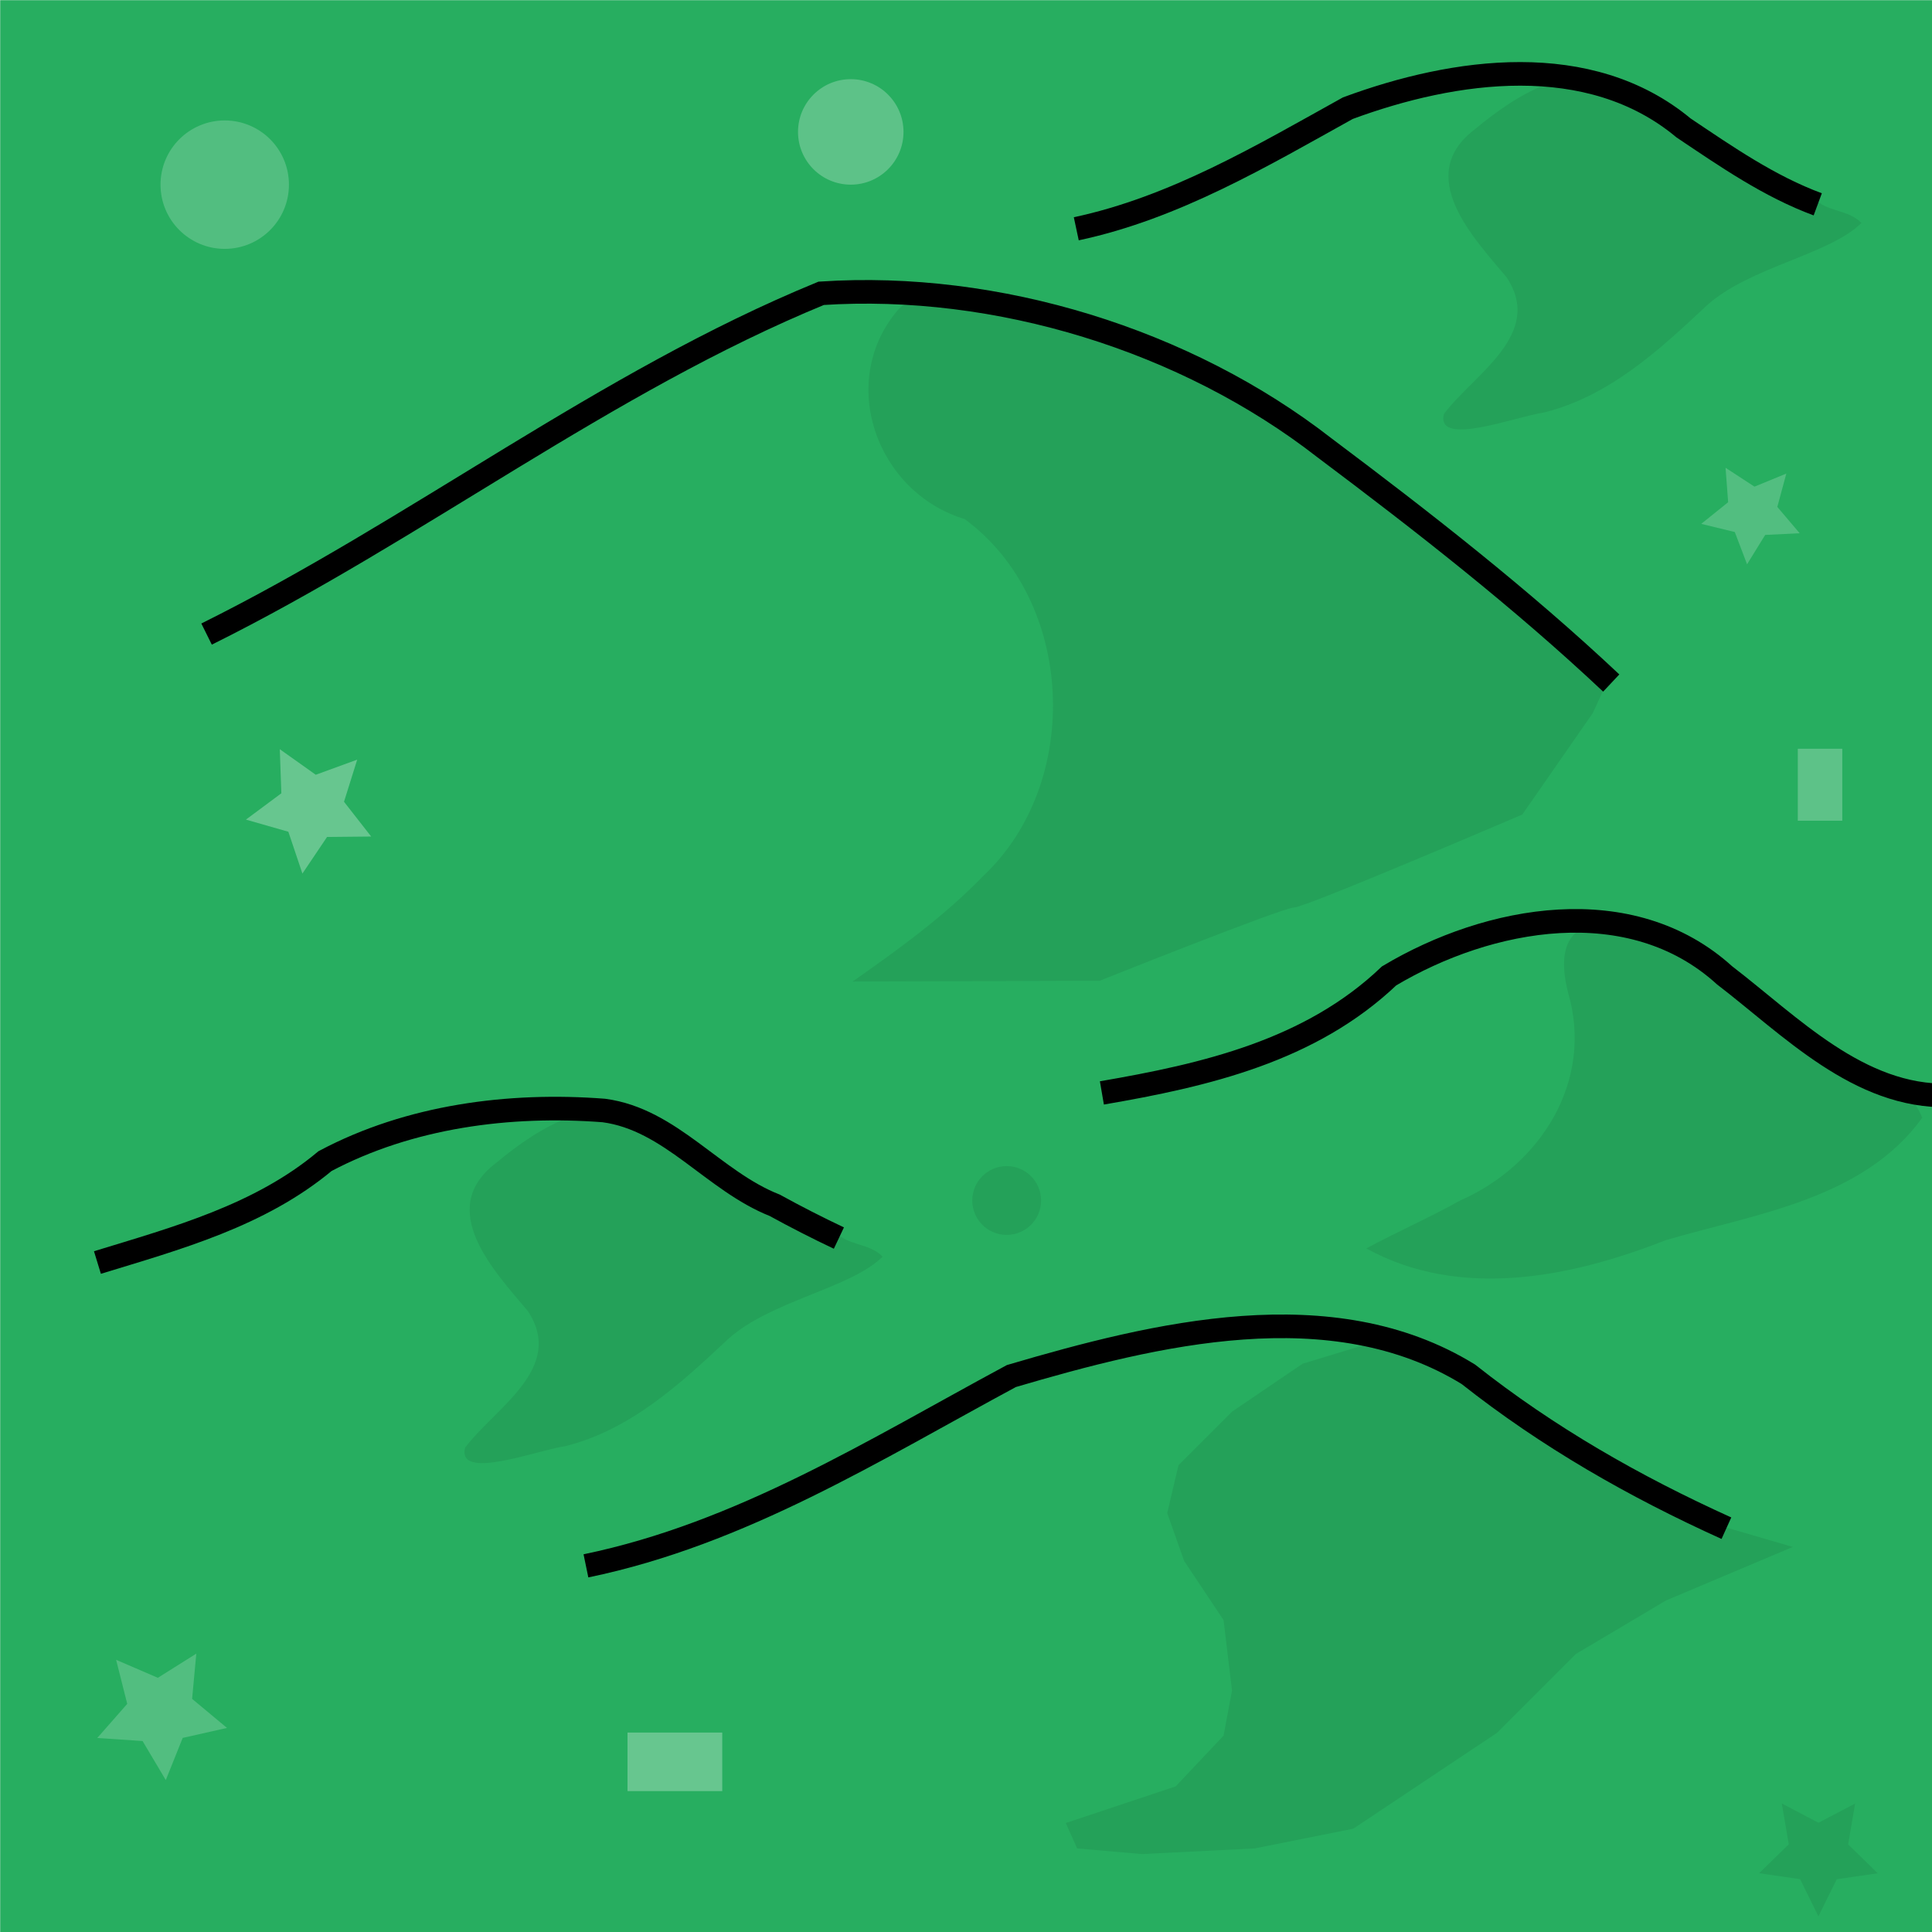
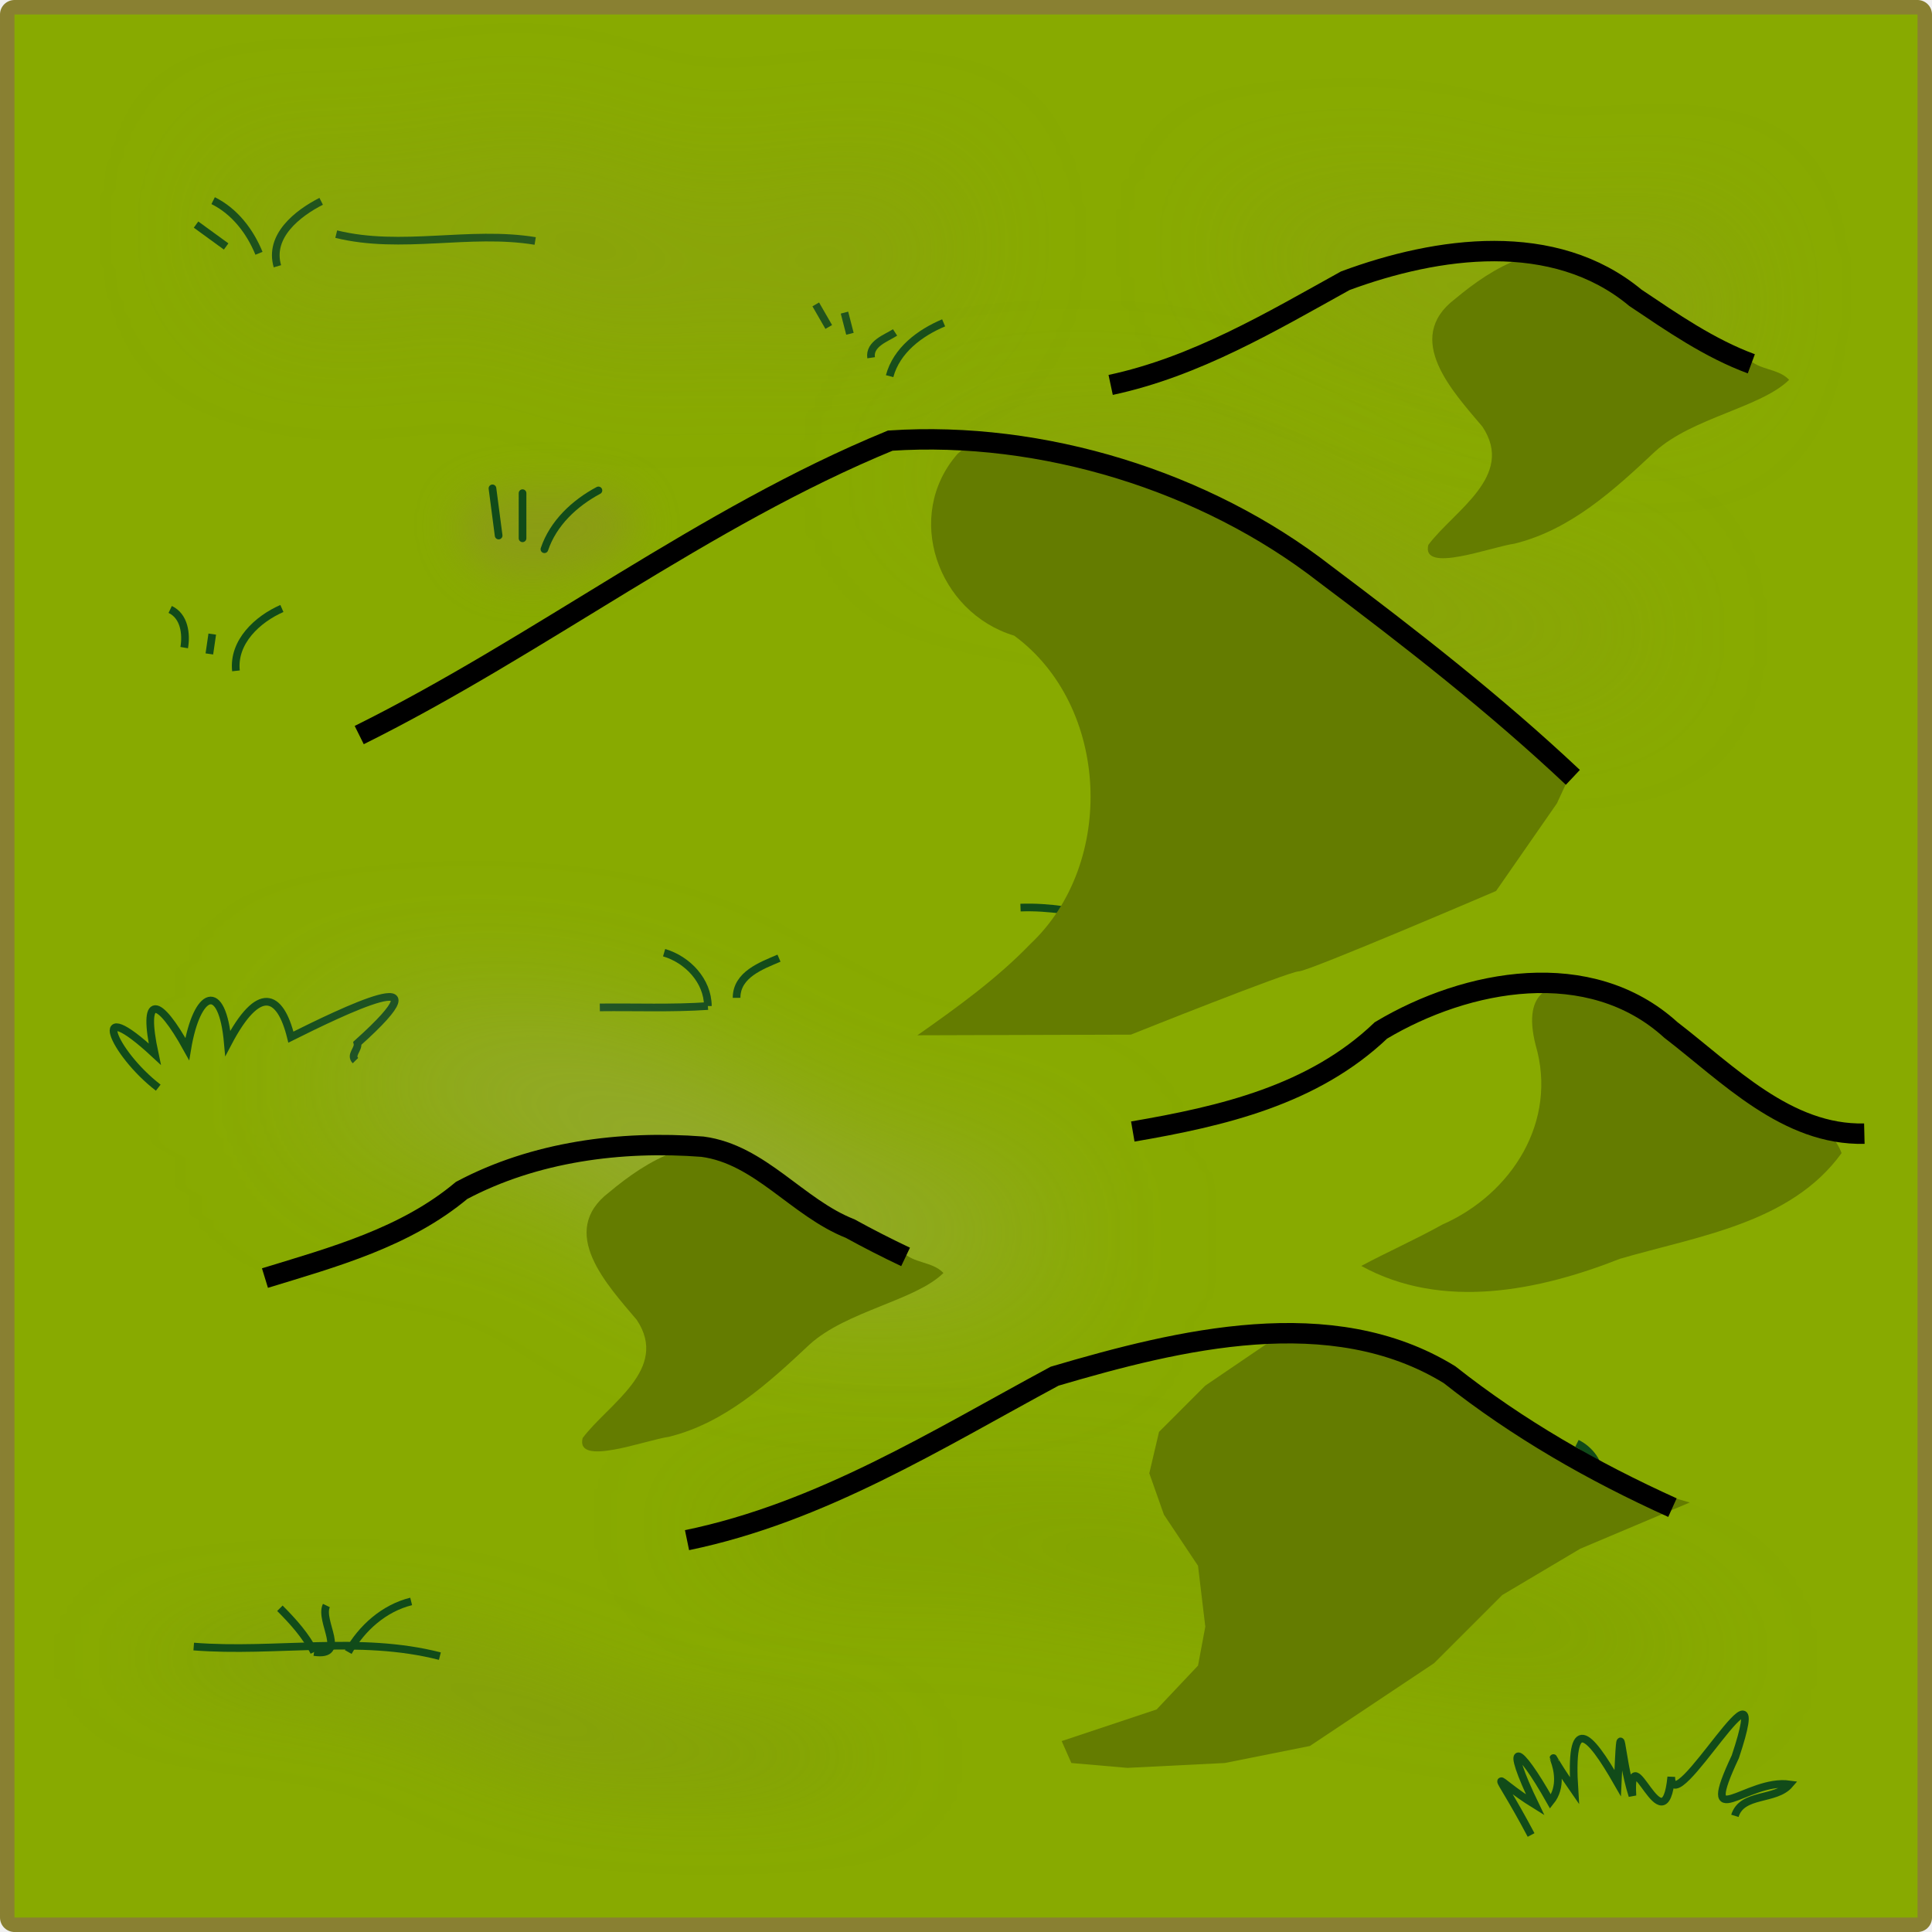
- <svg xmlns="http://www.w3.org/2000/svg" width="163.645" height="163.645" viewBox="0 0 43.298 43.298" version="1.1" id="svg834">
+ <svg xmlns="http://www.w3.org/2000/svg" width="252.277" height="252.277" viewBox="0 0 66.748 66.748" version="1.1" id="svg834">
  <defs id="defs828">
-     </defs>
-   <g id="layer1" transform="translate(188.1094,-117.9557)">
-     <rect style="opacity:1;fill:#27ae60;fill-opacity:1;stroke:none;stroke-width:0.271;stroke-linecap:round;stroke-linejoin:round;stroke-miterlimit:4;stroke-dasharray:none;paint-order:stroke fill markers" id="rect900" width="43.316" height="43.316" x="-188.105" y="117.96" />
-     <path style="fill:#24a159;fill-opacity:1;stroke:none;stroke-width:0.399px;stroke-linecap:butt;stroke-linejoin:miter;stroke-opacity:1" d="m -167.96,124.872 c -1.409,1.609 -0.516,4.118 1.469,4.716 2.477,1.821 2.646,5.902 0.418,7.998 -0.872,0.903 -1.906,1.649 -2.929,2.367 l 5.537,-0.017 c 0,0 4.105,-1.642 4.357,-1.642 0.253,0 5.115,-2.084 5.115,-2.084 l 1.579,-2.273 0.379,-0.821 -3.536,-3.031 -2.905,-2.273 -2.463,-1.389 -3.536,-1.263 -3.157,-0.568 z" id="path925" />
-     <path style="fill:#24a159;fill-opacity:1;stroke:none;stroke-width:0.325px;stroke-linecap:butt;stroke-linejoin:miter;stroke-opacity:1" d="m -157.49,145.934 c 2.1,1.157 4.6,0.647 6.711,-0.185 2.019,-0.591 4.43,-0.917 5.748,-2.742 -0.535,-1.4 -2.965,-1.282 -3.762,-2.804 -1.069,-1.064 -4.899,-2.872 -4.174,-0.001 0.582,1.981 -0.617,3.867 -2.422,4.66 -0.687,0.383 -1.408,0.7 -2.101,1.072 z" id="path987" />
-     <path style="fill:none;stroke:#000000;stroke-width:0.529;stroke-linecap:butt;stroke-linejoin:miter;stroke-opacity:1;stroke-miterlimit:4;stroke-dasharray:none" d="m -163.415,142.449 c 2.325,-0.399 4.676,-0.944 6.437,-2.623 2.233,-1.333 5.417,-1.923 7.517,-0.013 1.482,1.137 3.011,2.741 5.021,2.692" id="path933" />
-     <path style="fill:none;stroke:#000000;stroke-width:0.529;stroke-linecap:butt;stroke-linejoin:miter;stroke-opacity:1;stroke-miterlimit:4;stroke-dasharray:none" d="m -183.48,132.166 c 4.702,-2.334 8.928,-5.647 13.774,-7.637 3.945,-0.26 8.175,1.046 11.277,3.461 2.217,1.664 4.408,3.372 6.429,5.273" id="path917" />
-     <path style="fill:#24a159;fill-opacity:1;stroke:none;stroke-width:0.325px;stroke-linecap:butt;stroke-linejoin:miter;stroke-opacity:1" d="m -147.458,122.394 c -1.52,-0.515 -2.683,-1.652 -3.995,-2.47 -1.29,-0.713 -2.619,0.107 -3.606,0.931 -1.358,1.033 -0.045,2.413 0.713,3.314 0.853,1.282 -0.739,2.176 -1.404,3.065 -0.189,0.756 1.638,0.048 2.237,-0.032 1.465,-0.364 2.586,-1.398 3.651,-2.397 0.958,-0.869 2.744,-1.136 3.469,-1.852 -0.286,-0.305 -0.786,-0.244 -1.065,-0.557 z" id="path999" />
-     <path style="fill:none;stroke:#000000;stroke-width:0.529;stroke-linecap:butt;stroke-linejoin:miter;stroke-miterlimit:4;stroke-dasharray:none;stroke-opacity:1" d="m -163.989,123.083 c 2.206,-0.471 4.153,-1.63 6.086,-2.703 2.39,-0.884 5.413,-1.314 7.524,0.443 0.958,0.642 1.918,1.309 3.007,1.712" id="path950" />
-     <path style="fill:#24a159;fill-opacity:1;stroke:none;stroke-width:0.325px;stroke-linecap:butt;stroke-linejoin:miter;stroke-opacity:1" d="m -164.224,158.811 2.463,-0.821 1.073,-1.137 0.189,-1.01 -0.189,-1.579 -0.884,-1.326 -0.379,-1.073 0.253,-1.073 1.2,-1.2 1.579,-1.073 1.452,-0.442 1.389,0.316 1.263,0.758 1.2,0.884 1.579,0.884 1.2,0.505 1.389,0.758 1.516,0.442 -2.842,1.2 -2.021,1.2 -1.768,1.768 -3.22,2.147 -2.21,0.442 -2.526,0.126 -1.452,-0.126 z" id="path1006" />
-     <path style="fill:none;stroke:#000000;stroke-width:0.529;stroke-linecap:butt;stroke-linejoin:miter;stroke-opacity:1;stroke-miterlimit:4;stroke-dasharray:none" d="m -174.978,153.048 c 3.486,-0.721 6.477,-2.608 9.535,-4.254 3.224,-0.949 7.181,-1.923 10.241,-0.039 1.781,1.407 3.716,2.514 5.783,3.449" id="path983" />
-     <path id="path1013" d="m -169.394,145.56 c -1.52,-0.515 -2.683,-1.652 -3.995,-2.47 -1.29,-0.713 -2.619,0.107 -3.606,0.931 -1.358,1.033 -0.045,2.413 0.713,3.314 0.853,1.282 -0.739,2.176 -1.404,3.065 -0.189,0.756 1.638,0.048 2.237,-0.032 1.465,-0.364 2.586,-1.398 3.651,-2.397 0.958,-0.869 2.744,-1.136 3.469,-1.852 -0.286,-0.305 -0.786,-0.244 -1.065,-0.557 z" style="fill:#24a159;fill-opacity:1;stroke:none;stroke-width:0.325px;stroke-linecap:butt;stroke-linejoin:miter;stroke-opacity:1" />
-     <path id="path1015" d="m -185.926,146.25 c 1.787,-0.547 3.638,-1.05 5.101,-2.273 1.894,-1.006 4.13,-1.297 6.248,-1.134 1.5,0.199 2.454,1.582 3.831,2.125 0.471,0.259 0.951,0.504 1.437,0.734" style="fill:none;stroke:#000000;stroke-width:0.529;stroke-linecap:butt;stroke-linejoin:miter;stroke-opacity:1;stroke-miterlimit:4;stroke-dasharray:none" />
-     <path style="opacity:0.3;fill:#ffffff;fill-opacity:1;stroke:none;stroke-width:0.266;stroke-linecap:round;stroke-linejoin:round;stroke-miterlimit:4;stroke-dasharray:none;paint-order:stroke fill markers" id="path1017" d="m -179.791,136.703 -0.989,0.01 -0.552,0.82 -0.315,-0.937 -0.951,-0.272 0.794,-0.59 -0.035,-0.988 0.806,0.573 0.929,-0.339 -0.296,0.944 z" />
-     <path style="opacity:0.2;fill:#ffffff;fill-opacity:1;stroke:none;stroke-width:0.529;stroke-linecap:round;stroke-linejoin:round;stroke-miterlimit:4;stroke-dasharray:none;paint-order:stroke fill markers" id="path1019" d="m -183.022,156.68 -0.993,0.224 -0.379,0.945 -0.52,-0.875 -1.016,-0.068 0.672,-0.765 -0.249,-0.987 0.935,0.403 0.862,-0.542 -0.094,1.014 z" />
-     <path style="opacity:0.2;fill:#ffffff;fill-opacity:1;stroke:none;stroke-width:0.529;stroke-linecap:round;stroke-linejoin:round;stroke-miterlimit:4;stroke-dasharray:none;paint-order:stroke fill markers" id="path1021" d="m -148.076,128.569 -0.202,0.747 0.501,0.59 -0.773,0.038 -0.406,0.658 -0.275,-0.723 -0.752,-0.183 0.603,-0.485 -0.058,-0.772 0.648,0.423 z" />
-     <path style="opacity:1;fill:#24a159;fill-opacity:1;stroke:none;stroke-width:0.529;stroke-linecap:round;stroke-linejoin:round;stroke-miterlimit:4;stroke-dasharray:none;paint-order:stroke fill markers" id="path1023" d="m -146.534,158.375 -0.157,0.915 0.664,0.648 -0.919,0.133 -0.411,0.832 -0.41,-0.833 -0.919,-0.134 0.665,-0.648 -0.157,-0.915 0.822,0.432 z" />
-     <circle style="opacity:0.2;fill:#ffffff;fill-opacity:1;stroke:none;stroke-width:0.529;stroke-linecap:round;stroke-linejoin:round;stroke-miterlimit:4;stroke-dasharray:none;paint-order:stroke fill markers" id="path1025" cx="-183.073" cy="122.094" r="1.439" />
-     <circle style="opacity:0.25;fill:#ffffff;fill-opacity:1;stroke:none;stroke-width:0.529;stroke-linecap:round;stroke-linejoin:round;stroke-miterlimit:4;stroke-dasharray:none;paint-order:stroke fill markers" id="path1027" cx="-169.043" cy="120.912" r="1.182" />
-     <circle style="opacity:1;fill:#24a159;fill-opacity:1;stroke:none;stroke-width:0.529;stroke-linecap:round;stroke-linejoin:round;stroke-miterlimit:4;stroke-dasharray:none;paint-order:stroke fill markers" id="path1029" cx="-165.549" cy="144.86" r="0.771" />
-     <rect style="opacity:0.3;fill:#ffffff;fill-opacity:1;stroke:none;stroke-width:0.255;stroke-linecap:round;stroke-linejoin:round;stroke-miterlimit:4;stroke-dasharray:none;paint-order:stroke fill markers" id="rect1047" width="2.123" height="1.312" x="-174.046" y="156.784" />
-     <rect style="opacity:0.25;fill:#ffffff;fill-opacity:1;stroke:none;stroke-width:0.285;stroke-linecap:round;stroke-linejoin:round;stroke-miterlimit:4;stroke-dasharray:none;paint-order:stroke fill markers" id="rect1049" width="0.997" height="1.613" x="-147.819" y="134.736" />
+     <filter height="2.11" y="-0.555" width="1.462" x="-0.231" id="filter2129" style="color-interpolation-filters:sRGB">
+       <feGaussianBlur id="feGaussianBlur2131" stdDeviation="0.708" />
+     </filter>
+     <filter height="2.529" y="-0.765" width="1.437" x="-0.218" id="filter2593" style="color-interpolation-filters:sRGB">
+       <feGaussianBlur id="feGaussianBlur2595" stdDeviation="2.361" />
+     </filter>
+     <filter height="2.483" y="-0.741" width="1.45" x="-0.225" id="filter2597" style="color-interpolation-filters:sRGB">
+       <feGaussianBlur id="feGaussianBlur2599" stdDeviation="2.361" />
+     </filter>
+     <filter height="3.393" y="-1.197" width="1.395" x="-0.197" id="filter2601" style="color-interpolation-filters:sRGB">
+       <feGaussianBlur id="feGaussianBlur2603" stdDeviation="2.361" />
+     </filter>
+     <filter height="3.142" y="-1.071" width="1.533" x="-0.267" id="filter2613" style="color-interpolation-filters:sRGB">
+       <feGaussianBlur id="feGaussianBlur2615" stdDeviation="2.361" />
+     </filter>
+     <filter height="2.514" y="-0.757" width="1.399" x="-0.199" id="filter3900" style="color-interpolation-filters:sRGB">
+       <feGaussianBlur id="feGaussianBlur3902" stdDeviation="2.834" />
+     </filter>
+     <filter height="2.759" y="-0.88" width="1.533" x="-0.267" id="filter3976" style="color-interpolation-filters:sRGB">
+       <feGaussianBlur id="feGaussianBlur3978" stdDeviation="2.801" />
+     </filter>
+   </defs>
+   <g id="layer1" transform="translate(209.9538,-109.5544)">
+     <g transform="translate(-277.9567,13.87063)" id="layer1-9">
+       <rect ry="0" y="96.184" x="68.503" height="65.748" width="65.748" id="rect826" style="opacity:1;fill:#88aa00;fill-opacity:1;stroke:#898032;stroke-width:1;stroke-linecap:round;stroke-linejoin:round;stroke-miterlimit:4;stroke-dasharray:none;stroke-opacity:1;paint-order:stroke fill markers" />
+       <path id="path828" d="m 99.597,111.697 c 4.283,-0.633 9.108,-1.291 12.887,1.352 3.268,1.598 6.67,4.037 10.506,3.212 2.735,0.051 1.559,3.574 -0.7,2.188 -4.292,0.388 -9.026,-0.2 -12.273,-3.288 -3.06,-2.222 -8.224,-1.045 -10.651,-3.29 l 0.232,-0.174 z" style="opacity:0.337;fill:#8d8a2f;fill-opacity:1;stroke:none;stroke-width:0.265px;stroke-linecap:butt;stroke-linejoin:miter;stroke-opacity:1;filter:url(#filter2597)" />
+       <path id="path1093" d="m 84.383,115.052 c 1.698,1.864 8.066,-0.692 4.691,-2.384 -1.533,-0.223 -7.129,-0.652 -4.691,2.384 z" style="opacity:0.427;fill:#8e8b2e;fill-opacity:1;stroke:none;stroke-width:0.265px;stroke-linecap:butt;stroke-linejoin:miter;stroke-opacity:1;filter:url(#filter2129)" />
+       <path id="path1078" d="m 85.017,112.556 c 0.071,0.543 0.142,1.087 0.213,1.63" style="fill:none;fill-opacity:1;stroke:#114b19;stroke-width:0.265;stroke-linecap:round;stroke-linejoin:miter;stroke-miterlimit:4;stroke-dasharray:none;stroke-opacity:1" />
+       <path id="path1080" d="m 86.056,112.722 c 0,0.52 0,1.039 0,1.559" style="fill:none;fill-opacity:1;stroke:#114b19;stroke-width:0.265;stroke-linecap:round;stroke-linejoin:miter;stroke-miterlimit:4;stroke-dasharray:none;stroke-opacity:1" />
+       <path id="path1082" d="m 86.812,114.659 c 0.304,-0.902 1.043,-1.593 1.866,-2.032" style="fill:none;fill-opacity:1;stroke:#114b19;stroke-width:0.265;stroke-linecap:round;stroke-linejoin:miter;stroke-miterlimit:4;stroke-dasharray:none;stroke-opacity:1" />
+       <path transform="matrix(0.9063631,0,0,0.6488001,11.57936,54.99994)" style="opacity:0.337;fill:#8d8a2f;fill-opacity:1;stroke:#114b19;stroke-width:0.265px;stroke-linecap:butt;stroke-linejoin:miter;stroke-opacity:1;filter:url(#filter2593)" d="m 68.861,150.451 c 3.967,-0.394 8.326,-1.494 11.908,0.918 3.416,1.207 6.242,4.15 10.093,3.708 2.604,-0.453 5.955,2.56 1.505,2.003 -4.421,0.363 -9.091,0.545 -12.482,-2.918 -3.277,-1.793 -7.029,-1.993 -10.576,-2.76 -0.518,0.168 -1.072,-0.753 -0.448,-0.952 z" id="path1769" />
+       <path id="path1675" d="m 103.26,127.04 c 3.96,-0.142 7.799,3.009 11.721,1.114 0.346,-0.108 0.692,-0.216 1.041,-0.312" style="fill:none;stroke:#114b19;stroke-width:0.265;stroke-linecap:butt;stroke-linejoin:miter;stroke-miterlimit:4;stroke-dasharray:none;stroke-opacity:1" />
+       <path id="path1689" d="m 74.696,152.57 c 2.831,0.223 5.715,-0.385 8.504,0.331" style="fill:none;stroke:#114b19;stroke-width:0.265;stroke-linecap:butt;stroke-linejoin:miter;stroke-miterlimit:4;stroke-dasharray:none;stroke-opacity:1" />
+       <path id="path1691" d="m 77.673,151.247 c 0.451,0.454 0.89,0.936 1.181,1.512" style="fill:none;stroke:#114b19;stroke-width:0.265;stroke-linecap:butt;stroke-linejoin:miter;stroke-miterlimit:4;stroke-dasharray:none;stroke-opacity:1" />
+       <path id="path1693" d="m 79.279,151.153 c -0.263,0.539 0.763,1.778 -0.425,1.606" style="fill:none;stroke:#114b19;stroke-width:0.265;stroke-linecap:butt;stroke-linejoin:miter;stroke-miterlimit:4;stroke-dasharray:none;stroke-opacity:1" />
+       <path id="path1695" d="m 80.035,152.759 c 0.465,-0.829 1.238,-1.517 2.173,-1.748" style="fill:none;stroke:#114b19;stroke-width:0.265;stroke-linecap:butt;stroke-linejoin:miter;stroke-miterlimit:4;stroke-dasharray:none;stroke-opacity:1" />
+       <path id="path1703" d="m 90.947,128.598 c 0.806,0.236 1.507,0.969 1.512,1.843" style="fill:none;stroke:#114b19;stroke-width:0.265;stroke-linecap:butt;stroke-linejoin:miter;stroke-miterlimit:4;stroke-dasharray:none;stroke-opacity:1" />
+       <path id="path1705" d="m 94.916,128.787 c -0.602,0.258 -1.466,0.567 -1.465,1.37" style="fill:none;stroke:#114b19;stroke-width:0.265;stroke-linecap:butt;stroke-linejoin:miter;stroke-miterlimit:4;stroke-dasharray:none;stroke-opacity:1" />
+       <path id="path1707" d="m 88.726,130.488 c 1.244,-0.014 2.49,0.037 3.733,-0.047" style="fill:none;stroke:#114b19;stroke-width:0.265;stroke-linecap:butt;stroke-linejoin:miter;stroke-miterlimit:4;stroke-dasharray:none;stroke-opacity:1" />
+       <path id="path1709" d="m 73.883,116.739 c 0.49,0.232 0.565,0.848 0.484,1.319" style="fill:none;stroke:#114b19;stroke-width:0.265;stroke-linecap:butt;stroke-linejoin:miter;stroke-miterlimit:4;stroke-dasharray:none;stroke-opacity:1" />
+       <path id="path1711" d="m 75.336,117.591 c -0.033,0.228 -0.067,0.456 -0.1,0.685" style="fill:none;stroke:#114b19;stroke-width:0.265;stroke-linecap:butt;stroke-linejoin:miter;stroke-miterlimit:4;stroke-dasharray:none;stroke-opacity:1" />
+       <path id="path1713" d="m 77.742,116.706 c -0.841,0.368 -1.694,1.152 -1.587,2.155" style="fill:none;stroke:#114b19;stroke-width:0.265;stroke-linecap:butt;stroke-linejoin:miter;stroke-miterlimit:4;stroke-dasharray:none;stroke-opacity:1" />
+       <path id="path1723" d="m 121.764,145.965 c 0.106,0.178 0.529,0.89 0.635,1.069" style="fill:none;stroke:#114b19;stroke-width:0.265;stroke-linecap:butt;stroke-linejoin:miter;stroke-miterlimit:4;stroke-dasharray:none;stroke-opacity:1" />
+       <path id="path1725" d="m 122.484,145.551 c 0.444,0.219 0.809,0.685 0.768,1.203" style="fill:none;stroke:#114b19;stroke-width:0.265;stroke-linecap:butt;stroke-linejoin:miter;stroke-miterlimit:4;stroke-dasharray:none;stroke-opacity:1" />
+       <path id="path1739" d="m 110.399,120.915 c 0.107,0.146 0.53,0.737 0.635,0.885" style="fill:none;stroke:#114b19;stroke-width:0.265;stroke-linecap:butt;stroke-linejoin:miter;stroke-miterlimit:4;stroke-dasharray:none;stroke-opacity:1" />
+       <path id="path1741" d="m 111.769,120.815 c 0.342,0.258 0.441,0.722 0.484,1.119" style="fill:none;stroke:#114b19;stroke-width:0.265;stroke-linecap:butt;stroke-linejoin:miter;stroke-miterlimit:4;stroke-dasharray:none;stroke-opacity:1" />
+       <path id="path1743" d="m 114.876,120.381 c -0.845,0.325 -1.652,0.978 -1.854,1.904" style="fill:none;stroke:#114b19;stroke-width:0.265;stroke-linecap:butt;stroke-linejoin:miter;stroke-miterlimit:4;stroke-dasharray:none;stroke-opacity:1" />
+       <path id="path1751" d="m 96.186,106.2 c 0.076,0.131 0.375,0.651 0.449,0.78" style="fill:none;stroke:#114b19;stroke-width:0.265;stroke-linecap:butt;stroke-linejoin:miter;stroke-miterlimit:4;stroke-dasharray:none;stroke-opacity:1" />
+       <path id="path1753" d="m 97.178,106.484 c 0.032,0.122 0.158,0.61 0.189,0.732" style="fill:none;stroke:#114b19;stroke-width:0.265;stroke-linecap:butt;stroke-linejoin:miter;stroke-miterlimit:4;stroke-dasharray:none;stroke-opacity:1" />
+       <path id="path1755" d="m 98.926,107.169 c -0.291,0.191 -0.9,0.388 -0.827,0.874" style="fill:none;stroke:#114b19;stroke-width:0.265;stroke-linecap:butt;stroke-linejoin:miter;stroke-miterlimit:4;stroke-dasharray:none;stroke-opacity:1" />
+       <path id="path1757" d="m 100.604,106.838 c -0.817,0.343 -1.625,0.943 -1.866,1.842" style="fill:none;stroke:#114b19;stroke-width:0.265;stroke-linecap:butt;stroke-linejoin:miter;stroke-miterlimit:4;stroke-dasharray:none;stroke-opacity:1" />
+       <path id="path1759" d="m 74.776,103.443 c 0.174,0.126 0.867,0.63 1.04,0.756" style="fill:none;stroke:#114b19;stroke-width:0.265;stroke-linecap:butt;stroke-linejoin:miter;stroke-miterlimit:4;stroke-dasharray:none;stroke-opacity:1" />
+       <path id="path1761" d="m 75.367,102.616 c 0.744,0.368 1.275,1.064 1.583,1.819" style="fill:none;stroke:#114b19;stroke-width:0.265;stroke-linecap:butt;stroke-linejoin:miter;stroke-miterlimit:4;stroke-dasharray:none;stroke-opacity:1" />
+       <path id="path1763" d="m 79.099,102.639 c -0.813,0.413 -1.818,1.2 -1.512,2.244" style="fill:none;stroke:#114b19;stroke-width:0.265;stroke-linecap:butt;stroke-linejoin:miter;stroke-miterlimit:4;stroke-dasharray:none;stroke-opacity:1" />
+       <path id="path1765" d="m 79.619,103.773 c 2.261,0.556 4.597,-0.138 6.874,0.236" style="fill:none;stroke:#114b19;stroke-width:0.265;stroke-linecap:butt;stroke-linejoin:miter;stroke-miterlimit:4;stroke-dasharray:none;stroke-opacity:1" />
+       <path id="path2355" d="m 128.228,155.637 -3.307,-1.701 c 0,0 -4.252,-1.323 -4.819,-1.134 -0.567,0.189 -6.048,-0.85 -6.426,-0.85 -0.378,0 -4.063,-1.89 -4.441,-1.89 -0.378,0 -3.591,-0.661 -3.969,-0.472 -0.378,0.189 -6.237,0.378 -6.237,0.378 l -4.252,-1.323 v 1.512 l 1.89,1.89 c 0,0 1.89,0.095 2.457,0.095 0.567,0 2.079,-0.189 2.74,-0.189 0.661,0 4.28,-0.633 5.764,0.945 1.484,1.578 2.74,-0.095 3.496,0 0.756,0.095 2.164,1.812 2.164,1.812 0,0 2.75,-0.111 3.6,0.267 0.85,0.378 2.929,1.039 3.307,1.039 0.378,0 2.835,0.283 3.496,0.567 0.661,0.283 3.307,0.945 3.78,1.039 0.472,0.095 1.417,-0.567 1.417,-0.567 z" style="opacity:0.337;fill:#668000;fill-opacity:1;stroke:none;stroke-width:0.265px;stroke-linecap:butt;stroke-linejoin:miter;stroke-opacity:1;filter:url(#filter3900)" transform="matrix(0.9499109,0,0,0.7187056,3.532128,40.45531)" />
+       <path transform="matrix(0.910773,0,0,1.051354,9.176932,-5.348179)" id="path2357" d="m 89.58,103.287 c 0,0 -4.158,-1.512 -4.536,-1.512 -0.378,0 -6.237,0.85 -6.709,1.039 -0.472,0.189 -3.969,-0.661 -3.969,-0.661 l -1.606,0.945 0.472,1.606 4.725,1.039 c 0,0 3.685,-1.134 3.969,-1.134 0.283,0 1.701,0.378 2.079,0.472 0.378,0.095 3.591,1.323 4.063,1.417 0.472,0.095 3.496,-0.472 3.969,-0.472 0.472,0 5.141,0.456 5.141,0.456 l 4.308,-1.874 -0.661,-1.795 c 0,0 -5.859,0 -6.331,0.189 -0.472,0.189 -2.646,0.567 -2.646,0.567 z" style="opacity:0.337;fill:#908d35;fill-opacity:1;stroke:none;stroke-width:0.265px;stroke-linecap:butt;stroke-linejoin:miter;stroke-opacity:1;filter:url(#filter2601)" />
+       <path transform="matrix(0.8649903,0,0,1,14.78607,0)" id="path2359" d="m 114.527,103.665 3.307,-0.283 c 0,0 4.252,1.323 4.63,1.417 0.378,0.095 7.938,-0.661 7.938,-0.661 l 0.378,1.701 c 0,0 -1.228,2.835 -1.701,2.835 -0.472,0 -4.819,-0.945 -5.575,-0.945 -0.756,0 -5.764,-0.661 -6.142,-0.945 -0.378,-0.283 -2.457,-1.039 -3.402,-1.039 -0.945,0 -4.441,-1.89 -4.441,-1.89 0,0 2.457,-0.378 2.929,-0.283 0.472,0.095 2.079,0.095 2.079,0.095 z" style="opacity:0.337;fill:#908d35;fill-opacity:1;stroke:none;stroke-width:0.265px;stroke-linecap:butt;stroke-linejoin:miter;stroke-opacity:1;filter:url(#filter2613)" />
+       <path id="path3500" d="m 120.9,159.08 c -1.368,-2.577 -1.444,-2.02 0.142,-1.04 -1.096,-2.273 -0.628,-2.167 0.528,-0.115 0.817,-1.011 -0.718,-2.601 0.828,-0.378 -0.17,-2.654 0.473,-2.043 1.494,-0.26 0.126,-2.741 0.051,-0.979 0.509,0.436 -0.12,-2.201 1.095,1.869 1.342,-0.648 0.014,1.661 3.635,-4.98 2.214,-0.701 -1.301,2.773 0.381,0.748 1.874,0.958 -0.489,0.571 -1.642,0.284 -1.89,1.087" style="fill:none;stroke:#114b19;stroke-width:0.265px;stroke-linecap:butt;stroke-linejoin:miter;stroke-opacity:1" />
+       <path id="path3512" d="m 73.47,133.261 c -1.579,-1.216 -2.44,-3.31 -0.121,-1.161 -0.448,-2.08 0.112,-2.006 1.123,-0.175 0.331,-1.99 1.207,-2.391 1.403,-0.2 1.062,-2.025 1.803,-1.725 2.178,-0.21 1.732,-0.862 5.593,-2.746 2.298,0.21 0.052,0.207 -0.261,0.404 -0.067,0.601" style="fill:none;stroke:#114b19;stroke-width:0.265px;stroke-linecap:butt;stroke-linejoin:miter;stroke-opacity:1" />
+       <path style="opacity:0.616;fill:#aca793;fill-opacity:1;stroke:none;stroke-width:0.265px;stroke-linecap:butt;stroke-linejoin:miter;stroke-opacity:1;filter:url(#filter3976)" d="m 78.883,132.544 c 4.283,-0.633 9.108,-1.291 12.887,1.352 3.268,1.598 6.67,4.037 10.506,3.212 2.735,0.051 1.559,3.574 -0.7,2.188 -4.292,0.388 -9.026,-0.2 -12.273,-3.288 -3.06,-2.222 -8.224,-1.045 -10.651,-3.29 l 0.232,-0.174 z" id="path3526" />
+     </g>
+     <path style="fill:#647c00;fill-opacity:1;stroke:none;stroke-width:0.532px;stroke-linecap:butt;stroke-linejoin:miter;stroke-opacity:1" d="m -176.871,125.235 c -1.877,2.143 -0.687,5.485 1.957,6.281 3.299,2.425 3.525,7.861 0.557,10.653 -1.161,1.203 -2.539,2.196 -3.902,3.153 l 7.375,-0.022 c 0,0 5.467,-2.187 5.804,-2.187 0.336,0 6.813,-2.776 6.813,-2.776 l 2.103,-3.028 0.505,-1.093 -4.71,-4.037 -3.869,-3.028 -3.28,-1.85 -4.71,-1.682 -4.205,-0.757 z" id="path925" />
+     <path style="fill:#647c00;fill-opacity:1;stroke:none;stroke-width:0.433px;stroke-linecap:butt;stroke-linejoin:miter;stroke-opacity:1" d="m -162.925,153.29 c 2.798,1.541 6.127,0.862 8.939,-0.246 2.69,-0.787 5.9,-1.221 7.657,-3.652 -0.712,-1.864 -3.95,-1.708 -5.012,-3.735 -1.424,-1.418 -6.526,-3.826 -5.56,-0.001 0.775,2.638 -0.821,5.15 -3.226,6.208 -0.915,0.511 -1.875,0.933 -2.799,1.428 z" id="path987" />
+     <path style="fill:#647c00;fill-opacity:1;stroke:none;stroke-width:0.433px;stroke-linecap:butt;stroke-linejoin:miter;stroke-opacity:1" d="m -149.562,121.934 c -2.024,-0.686 -3.573,-2.201 -5.321,-3.29 -1.719,-0.95 -3.489,0.142 -4.803,1.24 -1.809,1.376 -0.059,3.214 0.95,4.414 1.137,1.708 -0.985,2.898 -1.871,4.082 -0.251,1.007 2.182,0.064 2.98,-0.043 1.951,-0.484 3.444,-1.862 4.864,-3.193 1.276,-1.158 3.655,-1.514 4.621,-2.467 -0.38,-0.407 -1.046,-0.324 -1.419,-0.742 z" id="path999" />
+     <path style="fill:#647c00;fill-opacity:1;stroke:none;stroke-width:0.433px;stroke-linecap:butt;stroke-linejoin:miter;stroke-opacity:1" d="m -173.274,169.706 3.28,-1.093 1.43,-1.514 0.252,-1.346 -0.252,-2.103 -1.178,-1.766 -0.505,-1.43 0.336,-1.43 1.598,-1.598 2.103,-1.43 1.935,-0.589 1.85,0.421 1.682,1.009 1.598,1.178 2.103,1.178 1.598,0.673 1.85,1.009 2.019,0.589 -3.785,1.598 -2.692,1.598 -2.355,2.355 -4.29,2.86 -2.944,0.589 -3.364,0.168 -1.935,-0.168 z" id="path1006" />
+     <path id="path1013" d="m -178.78,152.792 c -2.024,-0.686 -3.573,-2.201 -5.321,-3.29 -1.719,-0.95 -3.489,0.142 -4.803,1.24 -1.809,1.376 -0.059,3.214 0.95,4.414 1.137,1.708 -0.985,2.898 -1.871,4.082 -0.251,1.007 2.182,0.064 2.98,-0.043 1.951,-0.484 3.444,-1.862 4.864,-3.193 1.276,-1.158 3.655,-1.514 4.621,-2.467 -0.38,-0.407 -1.046,-0.324 -1.419,-0.742 z" style="fill:#647c00;fill-opacity:1;stroke:none;stroke-width:0.433px;stroke-linecap:butt;stroke-linejoin:miter;stroke-opacity:1" />
+     <path style="fill:none;fill-opacity:1;stroke:#000000;stroke-width:0.705;stroke-linecap:butt;stroke-linejoin:miter;stroke-miterlimit:4;stroke-dasharray:none;stroke-opacity:1" d="m -186.218,162.765 c 4.643,-0.961 8.628,-3.474 12.701,-5.666 4.294,-1.264 9.566,-2.561 13.641,-0.052 2.373,1.874 4.949,3.348 7.703,4.594" id="path983" />
+     <path id="path1015" d="m -200.8,153.71 c 2.38,-0.729 4.846,-1.398 6.794,-3.028 2.523,-1.34 5.502,-1.727 8.322,-1.511 1.998,0.266 3.269,2.107 5.103,2.83 0.628,0.346 1.267,0.671 1.914,0.978" style="fill:none;fill-opacity:1;stroke:#000000;stroke-width:0.705;stroke-linecap:butt;stroke-linejoin:miter;stroke-miterlimit:4;stroke-dasharray:none;stroke-opacity:1" />
+     <path style="fill:none;fill-opacity:1;stroke:#000000;stroke-width:0.705;stroke-linecap:butt;stroke-linejoin:miter;stroke-miterlimit:4;stroke-dasharray:none;stroke-opacity:1" d="m -170.817,148.647 c 3.097,-0.531 6.229,-1.258 8.574,-3.494 2.974,-1.776 7.216,-2.562 10.012,-0.018 1.973,1.515 4.011,3.65 6.688,3.585" id="path933" />
+     <path style="fill:none;fill-opacity:1;stroke:#000000;stroke-width:0.705;stroke-linecap:butt;stroke-linejoin:miter;stroke-miterlimit:4;stroke-dasharray:none;stroke-opacity:1" d="m -197.543,134.95 c 6.262,-3.109 11.892,-7.521 18.347,-10.173 5.255,-0.346 10.89,1.394 15.02,4.61 2.953,2.217 5.872,4.491 8.563,7.024" id="path917" />
+     <path style="fill:none;fill-opacity:1;stroke:#000000;stroke-width:0.705;stroke-linecap:butt;stroke-linejoin:miter;stroke-miterlimit:4;stroke-dasharray:none;stroke-opacity:1" d="m -171.582,122.853 c 2.938,-0.628 5.531,-2.172 8.107,-3.6 3.184,-1.178 7.209,-1.75 10.022,0.59 1.276,0.855 2.554,1.744 4.005,2.28" id="path950" />
  </g>
</svg>
